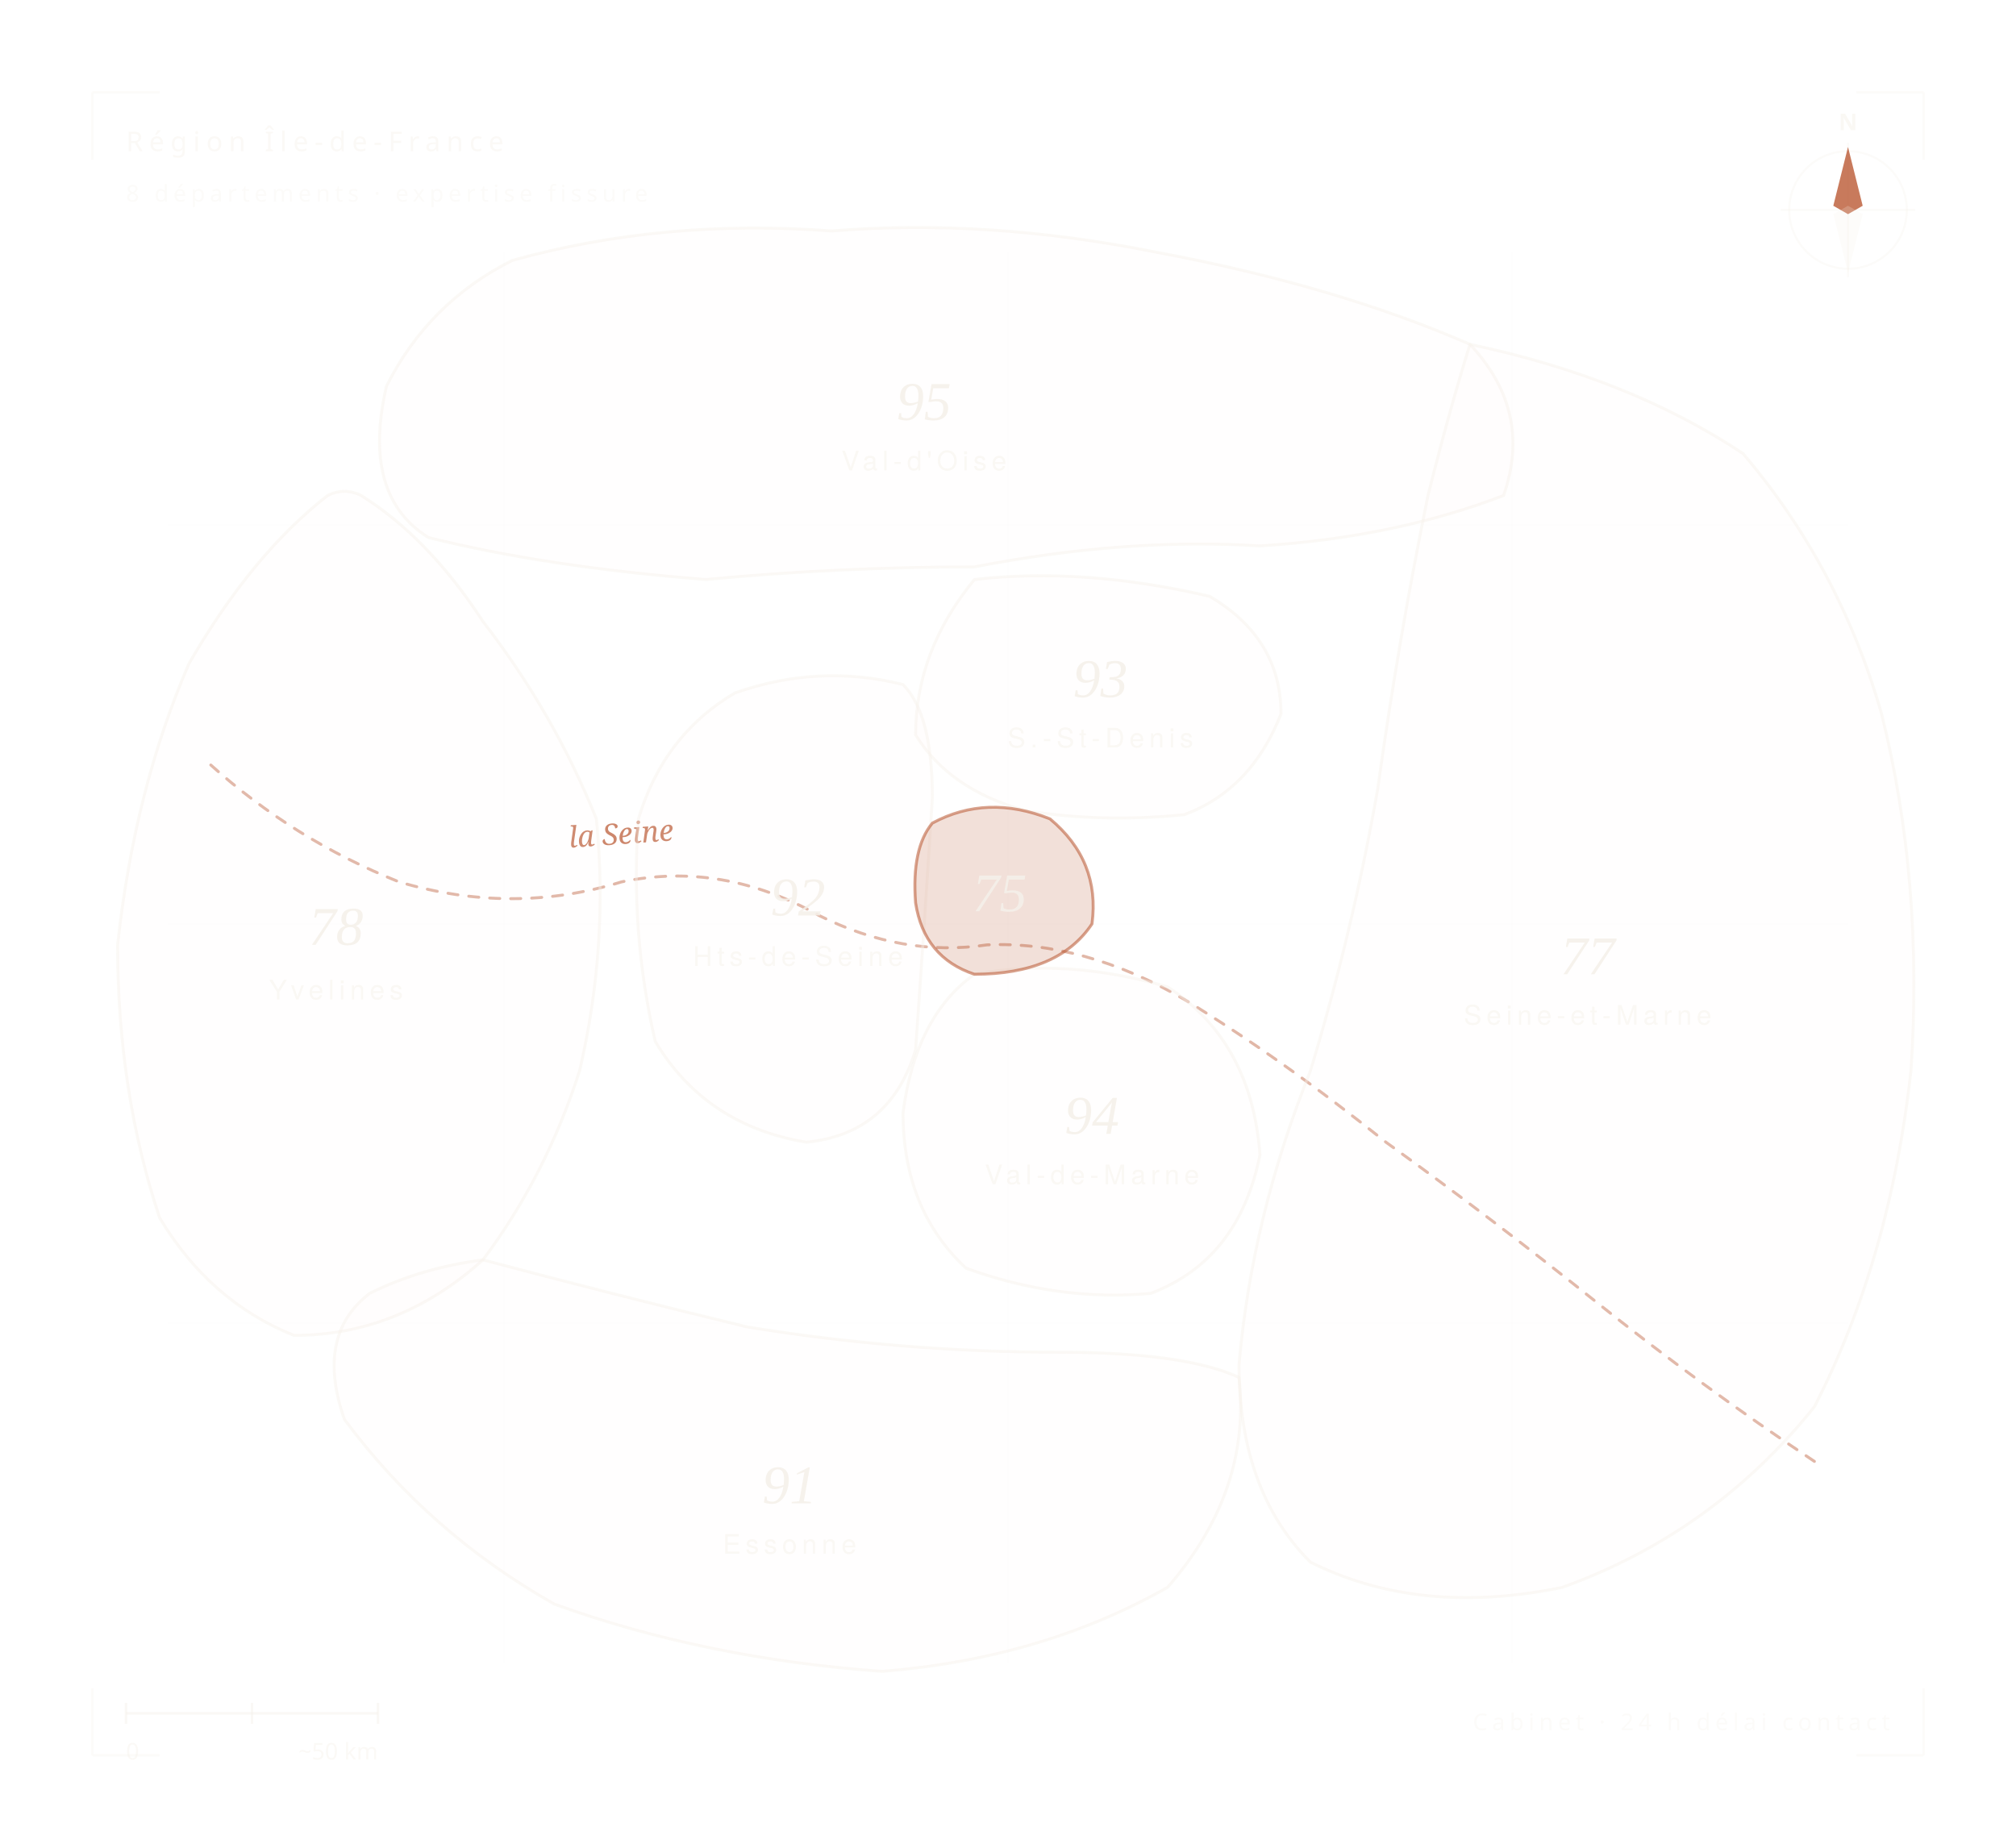
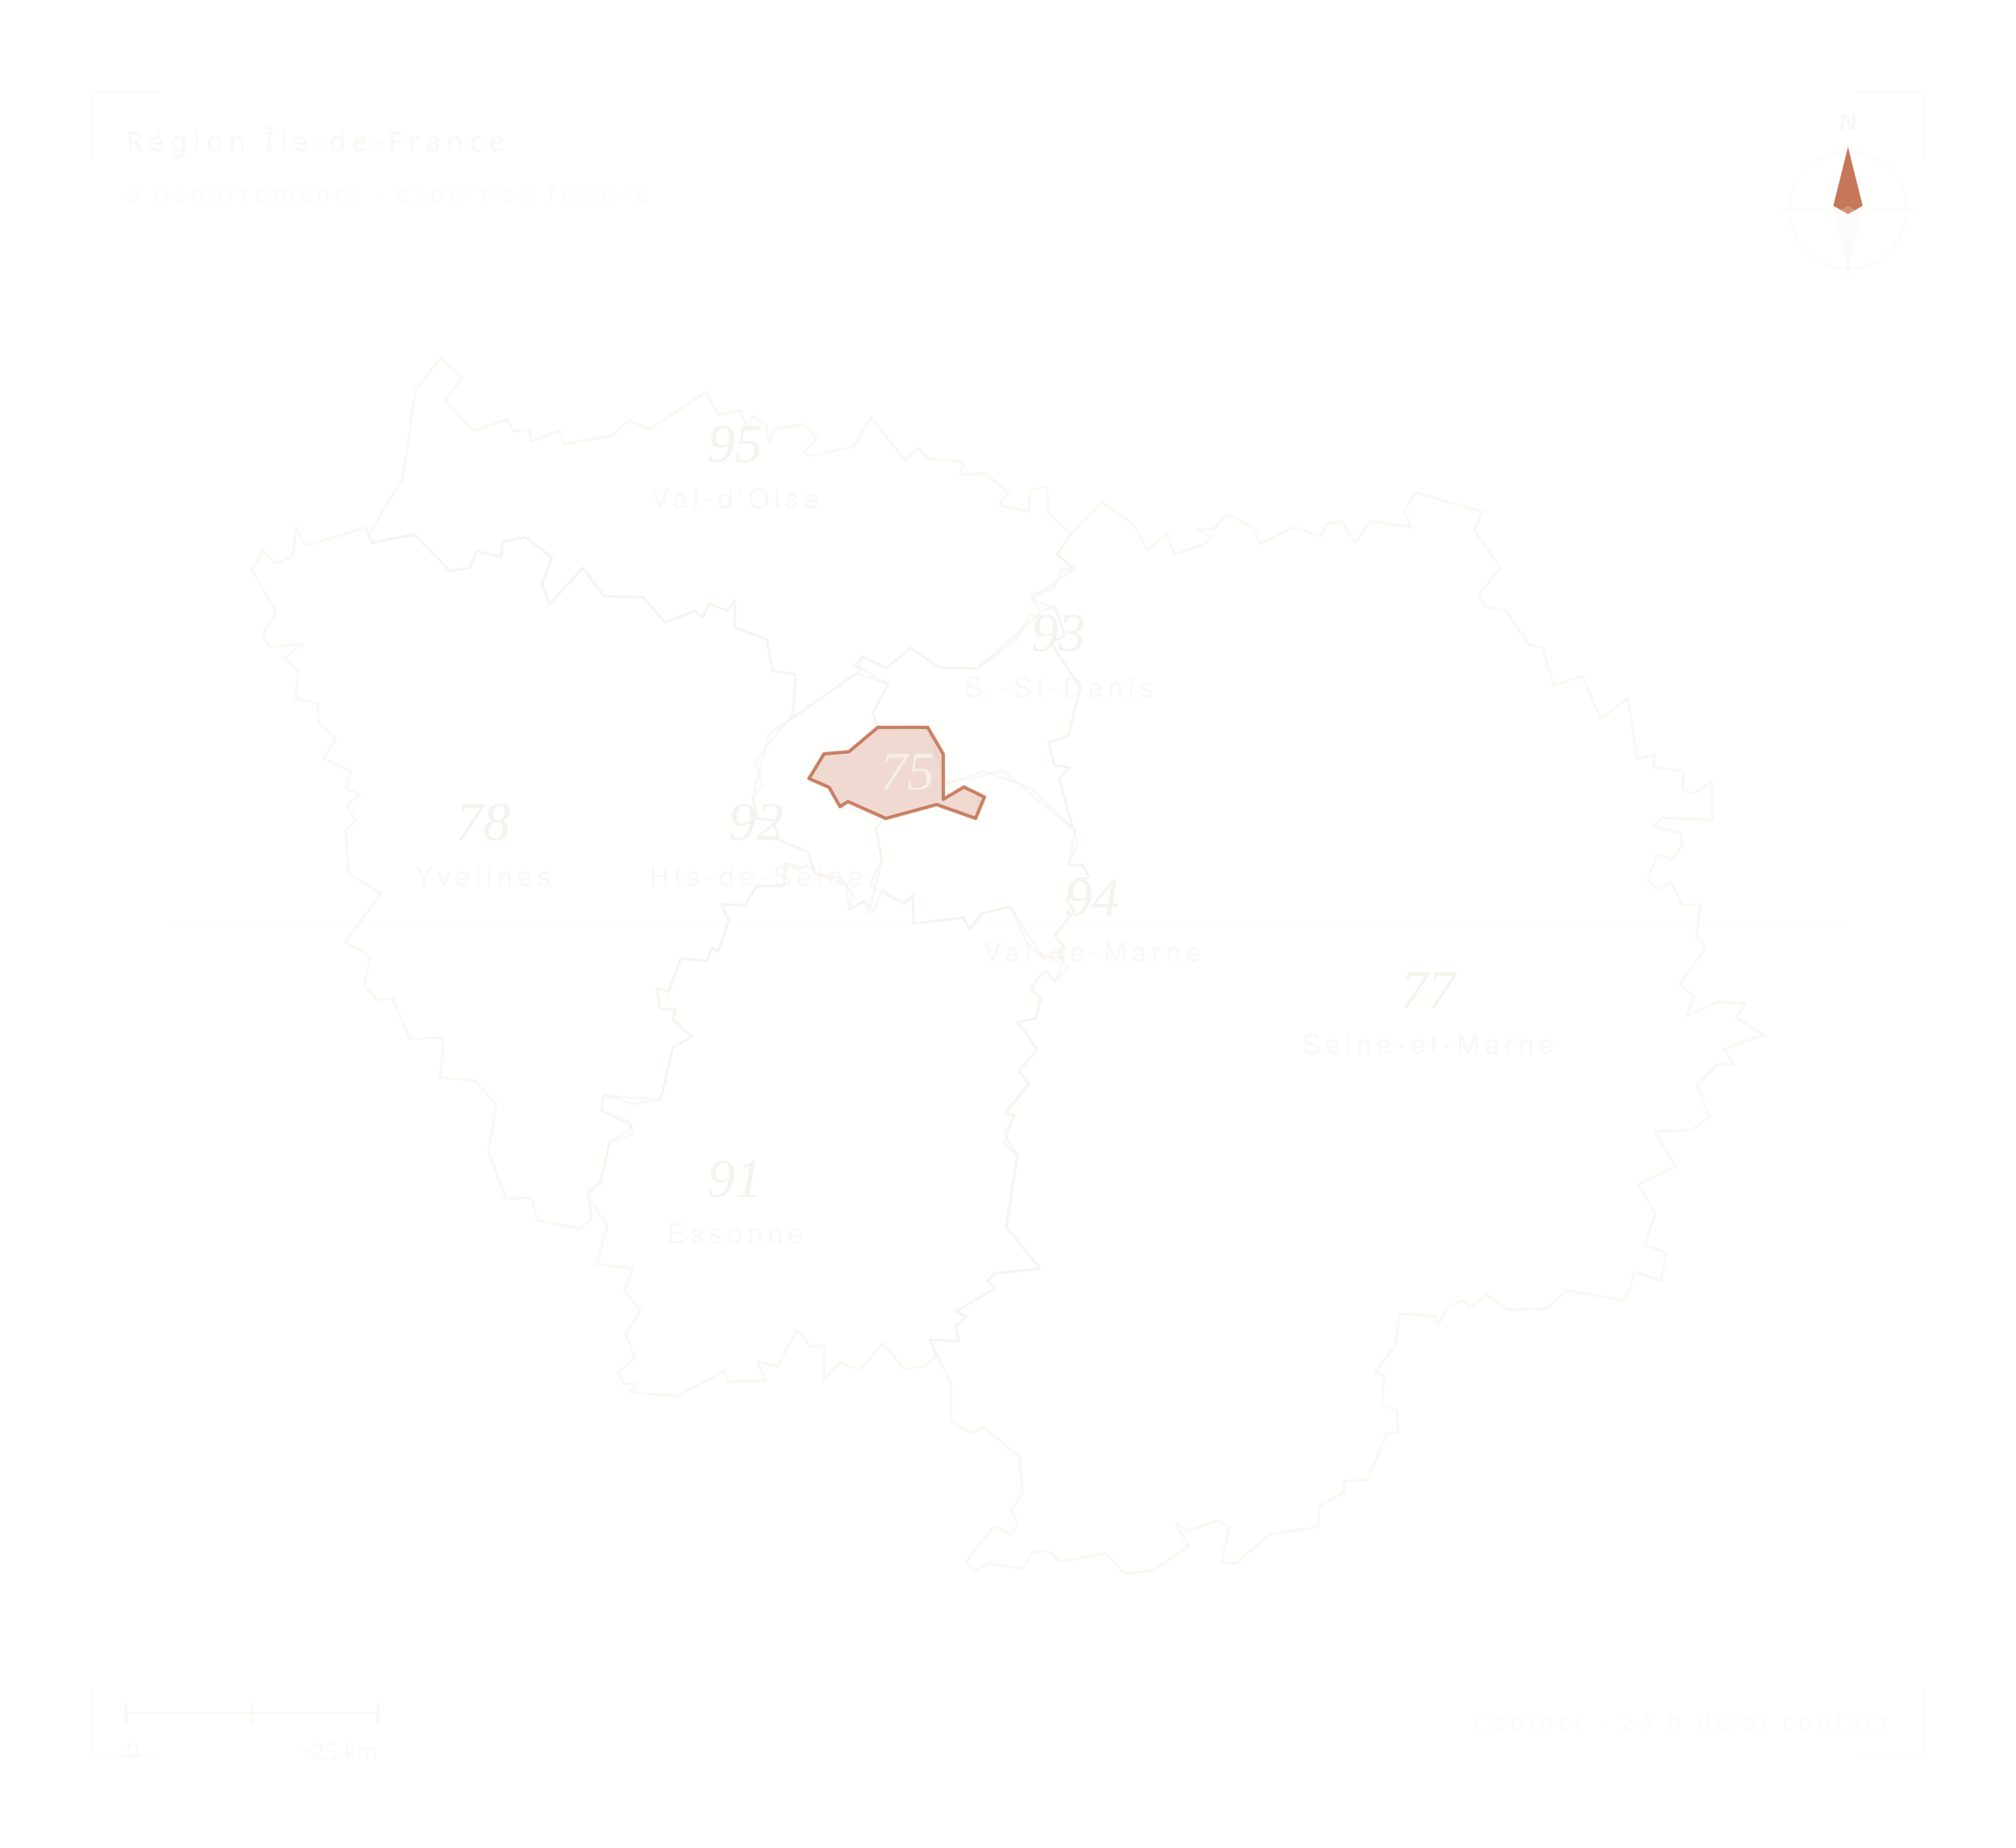
<svg xmlns="http://www.w3.org/2000/svg" viewBox="0 0 480 440" role="img" aria-labelledby="carte-idf-title carte-idf-desc">
  <defs>
    <style>
      .dept-shape {
-         fill: rgba(245, 241, 234, 0.045);
-         stroke: rgba(245, 241, 234, 0.42);
-         stroke-width: 0.7;
+         fill: rgba(245, 241, 234, 0.05);
+         stroke: rgba(245, 241, 234, 0.45);
+         stroke-width: 0.6;
        stroke-linejoin: round;
+         stroke-linecap: round;
        transition: fill 320ms cubic-bezier(0.2, 0.8, 0.2, 1),
                    stroke 320ms cubic-bezier(0.2, 0.8, 0.2, 1),
                    stroke-width 320ms cubic-bezier(0.2, 0.8, 0.2, 1);
      }
      .dept-shape.is-paris {
-         fill: rgba(184, 85, 46, 0.18);
-         stroke: rgba(184, 85, 46, 0.55);
+         fill: rgba(184, 85, 46, 0.22);
+         stroke: rgba(184, 85, 46, 0.7);
+         stroke-width: 0.8;
      }
      a:hover .dept-shape,
      a:focus-visible .dept-shape {
-         fill: rgba(184, 85, 46, 0.5);
-         stroke: rgba(212, 121, 77, 0.95);
+         fill: rgba(184, 85, 46, 0.55);
+         stroke: rgba(212, 121, 77, 1);
        stroke-width: 1;
      }
      a:hover .dept-num,
      a:focus-visible .dept-num,
      a:hover .dept-name,
      a:focus-visible .dept-name {
        fill: #f5f1ea;
      }
      .dept-num {
-         fill: rgba(245, 241, 234, 0.88);
+         fill: rgba(245, 241, 234, 0.92);
        font-family: 'Fraunces', 'Cormorant Garamond', Georgia, 'Times New Roman', serif;
        font-size: 13px;
        font-style: italic;
-         font-weight: 400;
+         font-weight: 500;
        text-anchor: middle;
        pointer-events: none;
        transition: fill 320ms ease;
      }
      .dept-name {
        fill: rgba(245, 241, 234, 0.55);
        font-family: 'Sora', 'Helvetica Neue', system-ui, sans-serif;
-         font-size: 6.4px;
+         font-size: 6.5px;
        font-weight: 400;
        text-anchor: middle;
        pointer-events: none;
        letter-spacing: 0.18em;
        text-transform: uppercase;
        transition: fill 320ms ease;
      }
-       .seine {
-         fill: none;
-         stroke: rgba(184, 85, 46, 0.42);
-         stroke-width: 0.7;
-         stroke-linecap: round;
-         stroke-dasharray: 2.4 2.6;
-       }
-       .seine-label {
-         fill: rgba(184, 85, 46, 0.7);
-         font-family: 'Fraunces', Georgia, serif;
-         font-size: 7px;
-         font-style: italic;
-         text-anchor: middle;
-       }
      .legend {
-         fill: rgba(245, 241, 234, 0.42);
+         fill: rgba(245, 241, 234, 0.45);
        font-family: 'Sora', system-ui, sans-serif;
        font-size: 6.5px;
        font-weight: 500;
        letter-spacing: 0.22em;
        text-transform: uppercase;
      }
      .legend-soft {
-         fill: rgba(245, 241, 234, 0.3);
+         fill: rgba(245, 241, 234, 0.32);
        font-family: 'Sora', system-ui, sans-serif;
        font-size: 5.5px;
        letter-spacing: 0.2em;
        text-transform: uppercase;
      }
      .legend-num {
        fill: rgba(245, 241, 234, 0.4);
        font-family: 'Sora', system-ui, sans-serif;
        font-size: 5.5px;
-         letter-spacing: 0;
      }
      .frame-line {
        stroke: rgba(245, 241, 234, 0.32);
        stroke-width: 0.55;
        fill: none;
      }
      .grid-line {
        stroke: rgba(245, 241, 234, 0.06);
        stroke-width: 0.4;
        fill: none;
      }
-       .compass-needle {
-         fill: rgba(184, 85, 46, 0.78);
-       }
-       .compass-needle-soft {
-         fill: rgba(245, 241, 234, 0.22);
-       }
      .compass-line {
        stroke: rgba(245, 241, 234, 0.32);
        stroke-width: 0.5;
        fill: none;
+       }
+       .compass-needle {
+         fill: rgba(184, 85, 46, 0.8);
+       }
+       .compass-needle-soft {
+         fill: rgba(245, 241, 234, 0.22);
      }
      .compass-label {
        fill: rgba(245, 241, 234, 0.55);
        font-family: 'Sora', system-ui, sans-serif;
        font-size: 5.5px;
        letter-spacing: 0.15em;
        font-weight: 600;
      }
      .scale-bar {
        stroke: rgba(245, 241, 234, 0.45);
        stroke-width: 0.6;
        fill: none;
      }
    </style>
  </defs>
  <g aria-hidden="true">
    <line class="grid-line" x1="120" y1="60" x2="120" y2="396" />
    <line class="grid-line" x1="240" y1="60" x2="240" y2="396" />
    <line class="grid-line" x1="360" y1="60" x2="360" y2="396" />
    <line class="grid-line" x1="40" y1="125" x2="440" y2="125" />
    <line class="grid-line" x1="40" y1="220" x2="440" y2="220" />
    <line class="grid-line" x1="40" y1="315" x2="440" y2="315" />
  </g>
  <g aria-hidden="true">
    <path class="frame-line" d="M 22,22 L 22,38 M 22,22 L 38,22" />
    <path class="frame-line" d="M 458,22 L 458,38 M 458,22 L 442,22" />
    <path class="frame-line" d="M 22,418 L 22,402 M 22,418 L 38,418" />
    <path class="frame-line" d="M 458,418 L 458,402 M 458,418 L 442,418" />
  </g>
  <text class="legend" x="30" y="36">Région Île-de-France</text>
  <text class="legend-soft" x="30" y="48">8 départements · expertise fissure</text>
  <g transform="translate(440, 50)" aria-hidden="true">
    <circle class="compass-line" r="14" />
    <line class="compass-line" x1="0" y1="-16" x2="0" y2="16" />
    <line class="compass-line" x1="-16" y1="0" x2="16" y2="0" />
    <path class="compass-needle" d="M 0,-15 L -3.5,-1 L 0,1 L 3.5,-1 Z" />
    <path class="compass-needle-soft" d="M 0,15 L -3.5,1 L 0,-1 L 3.5,1 Z" />
    <text class="compass-label" x="0" y="-19" text-anchor="middle">N</text>
  </g>
-   <path class="seine" d="     M 432,348     Q 405,330 380,310     Q 355,290 330,272     Q 305,252 282,238     Q 258,224 235,225     Q 215,228 195,218     Q 172,205 148,210     Q 122,218 95,210     Q 70,200 50,182   " />
-   <text class="seine-label" x="148" y="201" transform="rotate(-4 148 201)">la Seine</text>
-   <a href="/95/" target="_top" aria-label="Expert fissure Val-d'Oise (95)">
-     <path class="dept-shape" d="       M 92,92       Q 102,72 122,62       Q 158,52 198,55       Q 235,52 275,60       Q 318,68 350,82       Q 365,98 358,118       Q 332,128 300,130       Q 268,128 232,135       Q 200,135 168,138       Q 130,135 102,128       Q 86,118 92,92       Z     " />
-     <text class="dept-num" x="220" y="100">95</text>
-     <text class="dept-name" x="220" y="112">Val-d'Oise</text>
+   <a href="/77/" target="_top" aria-label="Expert fissure Seine-et-Marne (77)">
+     <path class="dept-shape" d="M251.8,227.1 L253.5,225.7 L251.2,222.8 L255.7,216.9 L254.1,214.3 L256.2,209.4 L259.3,209.0 L257.8,205.9 L254.4,206.1 L256.6,200.6 L252.2,185.5 L254.6,182.8 L251.1,182.3 L249.7,176.9 L254.4,175.0 L257.2,163.8 L250.2,153.1 L253.5,151.3 L251.3,144.8 L245.5,142.8 L255.7,135.5 L251.7,132.0 L255.0,127.1 L262.3,119.6 L269.8,124.8 L273.3,131.0 L277.8,126.9 L279.6,132.0 L287.0,129.5 L288.5,128.1 L285.3,126.1 L288.8,126.2 L292.3,122.4 L298.4,125.7 L300.0,129.5 L308.0,125.6 L314.7,127.7 L315.6,124.9 L319.5,124.0 L322.6,129.3 L326.3,124.0 L335.9,125.6 L334.4,121.7 L337.1,117.3 L353.0,121.9 L351.0,126.1 L357.3,135.3 L352.2,141.4 L353.3,144.4 L358.5,145.4 L364.2,153.6 L367.3,154.2 L369.9,163.3 L376.7,160.9 L381.1,171.2 L387.6,166.3 L389.8,180.8 L394.0,179.7 L393.7,182.7 L400.8,183.7 L400.7,188.1 L403.3,189.1 L407.5,185.9 L407.8,195.3 L395.8,194.7 L393.7,196.9 L400.2,198.3 L400.5,201.5 L398.0,204.6 L394.5,203.4 L392.3,209.8 L394.5,211.6 L397.8,210.0 L400.5,215.6 L404.9,215.3 L403.9,223.2 L406.2,225.6 L399.9,234.5 L403.3,237.2 L401.7,241.9 L408.8,238.6 L415.7,238.9 L413.3,242.3 L420.0,246.5 L410.6,249.7 L412.7,253.5 L408.9,253.4 L404.1,258.5 L406.9,266.0 L402.7,269.1 L393.9,269.5 L399.0,277.7 L390.1,282.0 L394.1,289.0 L391.6,296.5 L396.7,298.3 L395.5,305.0 L389.2,302.8 L387.0,309.7 L373.0,307.3 L368.2,311.6 L359.0,311.9 L354.1,308.3 L349.8,311.4 L348.6,309.6 L344.8,311.1 L342.4,315.6 L341.7,313.4 L333.2,312.8 L332.2,320.5 L327.3,326.7 L329.5,327.6 L329.1,334.5 L332.6,335.9 L332.9,341.3 L330.2,341.5 L325.6,352.4 L320.2,352.7 L319.9,355.5 L314.1,358.5 L313.9,363.6 L302.3,365.4 L294.3,372.3 L290.9,371.9 L292.7,363.5 L289.9,362.1 L283.1,364.5 L279.9,362.9 L283.1,368.2 L274.6,374.0 L267.7,374.7 L263.4,369.9 L252.3,371.9 L249.5,369.2 L246.0,369.6 L243.3,373.5 L235.5,372.3 L231.8,374.2 L230.1,371.8 L236.7,363.3 L240.7,365.4 L242.4,362.9 L240.8,359.4 L243.5,355.5 L242.7,347.0 L234.3,339.9 L231.1,341.2 L226.5,338.6 L226.5,329.7 L221.4,319.0 L228.3,319.4 L227.6,315.9 L230.0,313.5 L227.6,312.3 L237.0,306.8 L235.1,305.0 L236.8,303.2 L247.6,302.1 L239.6,292.1 L242.2,275.1 L239.1,270.1 L241.4,265.6 L239.5,265.0 L245.0,257.7 L242.7,254.9 L247.0,249.9 L242.3,243.4 L246.8,242.3 L247.7,237.6 L245.3,236.1 L247.2,232.5 L249.3,231.3 L251.2,233.7 L254.2,230.5 L251.8,227.1 Z" />
+     <text class="dept-num" x="340" y="240">77</text>
+     <text class="dept-name" x="340" y="251">Seine-et-Marne</text>
  </a>
  <a href="/78/" target="_top" aria-label="Expert fissure Yvelines (78)">
-     <path class="dept-shape" d="       M 86,118       Q 102,128 115,148       Q 132,170 142,195       Q 145,225 138,255       Q 130,280 115,300       Q 95,318 70,318       Q 50,310 38,290       Q 28,260 28,225       Q 32,188 45,158       Q 60,132 78,118       Q 82,116 86,118       Z     " />
-     <text class="dept-num" x="80" y="225">78</text>
-     <text class="dept-name" x="80" y="238">Yvelines</text>
+     <path class="dept-shape" d="M87.7,127.5 L88.6,129.2 L98.6,127.3 L107.2,136.0 L111.9,135.2 L113.5,131.3 L119.3,132.6 L119.7,129.0 L125.1,127.9 L131.4,132.8 L129.0,139.0 L130.8,143.9 L138.8,135.2 L143.8,142.0 L153.0,142.2 L158.4,148.2 L165.3,145.5 L167.2,147.0 L168.8,143.8 L173.1,145.4 L175.0,142.9 L174.9,149.4 L182.6,152.3 L183.9,159.7 L189.4,160.6 L189.1,169.7 L179.8,181.2 L181.6,187.0 L179.2,190.0 L180.2,194.9 L184.2,195.4 L185.5,200.0 L192.4,202.9 L193.4,206.9 L186.9,205.7 L186.4,211.2 L180.1,211.0 L177.4,215.5 L171.8,215.4 L173.5,219.2 L171.0,226.6 L169.5,225.6 L168.3,228.8 L162.1,228.3 L159.2,236.1 L156.3,235.4 L157.1,240.3 L160.9,240.4 L160.2,242.7 L164.7,246.8 L160.2,249.5 L157.3,261.8 L150.7,262.9 L143.8,260.5 L143.2,264.5 L149.8,267.1 L150.7,270.0 L145.1,272.1 L142.9,281.8 L139.9,283.4 L140.8,290.2 L138.0,292.6 L127.9,290.6 L126.5,285.2 L120.5,285.5 L116.3,274.3 L118.1,262.8 L113.0,257.4 L104.8,256.6 L105.7,247.1 L97.5,247.4 L93.5,237.7 L89.8,238.1 L86.7,234.8 L88.2,227.8 L82.2,224.4 L90.7,212.7 L83.0,208.2 L82.3,197.9 L84.7,195.4 L82.6,191.7 L85.8,189.2 L82.3,187.8 L83.5,183.6 L77.0,180.6 L80.0,175.9 L75.8,172.2 L75.7,167.6 L70.4,166.3 L71.0,159.6 L67.7,156.8 L72.3,153.2 L64.2,154.1 L62.5,151.1 L65.7,145.7 L60.0,135.7 L62.6,131.1 L65.8,134.2 L69.7,132.4 L70.5,125.6 L72.8,130.0 L87.0,125.6 L87.7,127.5 Z" />
+     <text class="dept-num" x="115" y="200">78</text>
+     <text class="dept-name" x="115" y="211">Yvelines</text>
  </a>
-   <a href="/77/" target="_top" aria-label="Expert fissure Seine-et-Marne (77)">
-     <path class="dept-shape" d="       M 350,82       Q 388,90 415,108       Q 438,135 448,170       Q 458,210 455,255       Q 450,300 432,335       Q 408,365 372,378       Q 338,385 312,372       Q 295,355 295,325       Q 298,290 312,255       Q 322,222 328,188       Q 333,152 340,118       Q 345,98 350,82       Z     " />
-     <text class="dept-num" x="378" y="232">77</text>
-     <text class="dept-name" x="378" y="244">Seine-et-Marne</text>
+   <a href="/95/" target="_top" aria-label="Expert fissure Val-d'Oise (95)">
+     <path class="dept-shape" d="M255.0,127.1 L251.7,132.0 L255.7,135.5 L252.7,135.7 L250.8,140.2 L245.5,141.5 L248.0,146.8 L245.1,146.3 L242.1,152.2 L232.7,159.2 L223.8,159.0 L216.8,154.3 L211.1,159.1 L205.3,156.3 L204.2,160.2 L188.5,171.2 L189.4,160.6 L183.9,159.7 L182.6,152.3 L174.9,149.4 L175.0,142.9 L173.1,145.4 L168.8,143.8 L167.2,147.0 L165.3,145.5 L158.4,148.2 L153.0,142.2 L143.8,142.0 L138.8,135.2 L130.8,143.9 L129.0,139.0 L131.4,132.8 L125.1,127.9 L119.7,129.0 L119.3,132.6 L113.5,131.3 L111.9,135.2 L107.2,136.0 L98.6,127.3 L88.6,129.2 L87.7,127.5 L96.0,113.6 L98.9,93.0 L104.8,85.3 L110.1,89.9 L105.9,95.3 L112.7,102.6 L120.7,99.9 L122.3,102.8 L126.1,102.3 L126.5,105.2 L133.3,102.4 L134.3,105.7 L145.8,103.7 L149.8,100.2 L154.7,102.2 L168.1,93.3 L171.0,98.8 L176.2,97.7 L177.7,101.4 L179.4,99.1 L182.4,101.2 L183.1,105.3 L184.4,102.2 L191.6,101.0 L194.5,104.5 L191.3,107.7 L193.5,108.6 L203.2,106.3 L207.4,99.5 L215.6,109.6 L218.5,106.6 L221.0,109.1 L229.5,110.0 L228.6,113.1 L234.7,112.7 L240.1,117.3 L237.9,120.2 L244.9,121.9 L245.2,116.8 L249.3,115.7 L249.5,122.2 L255.0,127.1 Z" />
+     <text class="dept-num" x="175" y="110">95</text>
+     <text class="dept-name" x="175" y="121">Val-d'Oise</text>
  </a>
  <a href="/91/" target="_top" aria-label="Expert fissure Essonne (91)">
-     <path class="dept-shape" d="       M 115,300       Q 145,308 178,316       Q 215,322 252,322       Q 282,322 295,328       Q 298,355 278,378       Q 248,395 210,398       Q 168,395 132,382       Q 102,365 82,338       Q 75,318 88,308       Q 100,302 115,300       Z     " />
-     <text class="dept-num" x="188" y="358">91</text>
-     <text class="dept-name" x="188" y="370">Essonne</text>
+     <path class="dept-shape" d="M193.0,205.4 L194.1,208.0 L201.4,210.5 L202.1,216.6 L205.9,214.5 L207.9,217.2 L210.1,211.9 L215.1,215.2 L217.3,213.2 L217.5,219.9 L229.4,218.5 L230.9,221.2 L233.8,217.5 L240.6,215.9 L244.9,225.1 L248.2,228.0 L253.5,227.8 L251.2,233.7 L249.0,231.3 L245.5,234.9 L247.8,238.1 L246.6,242.5 L242.3,243.4 L247.0,249.9 L242.7,254.9 L244.8,258.4 L239.5,265.0 L241.4,265.6 L239.2,272.3 L242.2,275.1 L239.6,292.1 L247.6,302.1 L236.8,303.2 L235.1,305.0 L237.0,306.8 L227.6,312.3 L230.0,313.5 L227.6,315.9 L228.3,319.4 L221.4,319.0 L223.0,323.0 L220.2,325.3 L215.4,326.1 L210.2,319.8 L204.8,326.3 L199.8,324.5 L196.1,328.8 L196.3,320.3 L193.1,320.7 L189.7,316.7 L185.2,325.3 L180.3,324.2 L182.3,328.7 L173.2,329.1 L172.4,326.4 L161.4,332.4 L150.1,331.6 L151.3,329.5 L148.4,329.6 L147.3,326.6 L151.1,323.5 L149.0,317.7 L152.5,311.9 L148.7,307.6 L150.6,302.0 L142.1,301.0 L144.6,291.9 L139.8,284.6 L142.9,281.8 L145.1,272.1 L150.6,268.2 L143.2,264.5 L143.5,261.0 L157.3,261.8 L160.2,249.5 L164.7,246.8 L160.2,242.7 L160.9,240.4 L157.1,240.3 L156.3,235.4 L159.2,236.1 L162.1,228.3 L168.3,228.8 L169.5,225.6 L171.0,226.6 L173.5,219.2 L171.8,215.4 L177.4,215.5 L180.1,211.0 L186.8,210.8 L186.9,205.7 L190.1,207.2 L193.0,205.4 Z" />
+     <text class="dept-num" x="175" y="285">91</text>
+     <text class="dept-name" x="175" y="296">Essonne</text>
  </a>
  <a href="/93/" target="_top" aria-label="Expert fissure Seine-Saint-Denis (93)">
-     <path class="dept-shape" d="       M 232,138       Q 258,135 288,142       Q 305,152 305,170       Q 298,188 282,194       Q 262,196 244,193       Q 226,188 218,175       Q 218,155 232,138       Z     " />
-     <text class="dept-num" x="262" y="166">93</text>
-     <text class="dept-name" x="262" y="178">S.-St-Denis</text>
+     <path class="dept-shape" d="M248.6,145.1 L251.3,144.8 L253.5,151.3 L250.2,153.1 L257.2,163.8 L254.4,175.0 L249.7,176.9 L251.1,182.3 L254.6,182.8 L252.2,185.5 L255.3,197.3 L238.9,183.6 L225.3,186.5 L220.9,173.2 L208.9,173.3 L207.8,169.8 L211.5,162.9 L203.5,158.4 L205.3,156.3 L211.1,159.1 L216.8,154.3 L223.8,159.0 L232.7,159.2 L248.6,145.1 Z" />
+     <text class="dept-num" x="252" y="155">93</text>
+     <text class="dept-name" x="252" y="166">S.-St-Denis</text>
  </a>
  <a href="/92/" target="_top" aria-label="Expert fissure Hauts-de-Seine (92)">
-     <path class="dept-shape" d="       M 175,165       Q 195,158 215,163       Q 222,170 222,190       Q 220,222 218,250       Q 212,270 192,272       Q 168,268 156,248       Q 150,222 152,195       Q 158,175 175,165       Z     " />
-     <text class="dept-num" x="190" y="218">92</text>
-     <text class="dept-name" x="190" y="230">Hts-de-Seine</text>
+     <path class="dept-shape" d="M203.9,160.3 L211.5,162.9 L207.8,169.8 L208.9,173.3 L202.1,179.0 L196.2,179.5 L192.6,185.4 L197.4,187.5 L200.0,192.1 L211.0,194.5 L208.5,197.1 L210.0,204.8 L206.8,217.5 L205.9,214.5 L202.1,216.6 L203.0,212.8 L200.2,209.1 L194.1,208.0 L192.4,202.9 L185.5,200.0 L184.2,195.4 L180.2,194.9 L179.2,190.0 L183.1,174.7 L203.9,160.3 Z" />
+     <text class="dept-num" x="180" y="200">92</text>
+     <text class="dept-name" x="180" y="211">Hts-de-Seine</text>
  </a>
  <a href="/94/" target="_top" aria-label="Expert fissure Val-de-Marne (94)">
-     <path class="dept-shape" d="       M 232,232       Q 254,228 278,235       Q 298,248 300,275       Q 295,300 274,308       Q 252,310 230,302       Q 215,288 215,265       Q 218,242 232,232       Z     " />
-     <text class="dept-num" x="260" y="270">94</text>
-     <text class="dept-name" x="260" y="282">Val-de-Marne</text>
+     <path class="dept-shape" d="M210.9,194.9 L223.0,191.6 L232.6,194.8 L233.1,188.3 L226.3,187.8 L224.6,190.3 L225.3,186.5 L234.2,183.6 L245.4,187.6 L256.0,197.7 L254.4,206.1 L257.8,205.9 L259.3,209.0 L256.2,209.4 L254.1,214.3 L255.7,216.9 L251.2,222.8 L253.5,225.7 L248.2,228.0 L240.6,215.9 L233.8,217.5 L230.9,221.2 L229.4,218.5 L217.5,219.9 L217.3,213.2 L215.1,215.2 L207.0,210.8 L210.0,204.8 L208.5,197.1 L210.9,194.9 Z" />
+     <text class="dept-num" x="260" y="218">94</text>
+     <text class="dept-name" x="260" y="229">Val-de-Marne</text>
  </a>
  <a href="/75/" target="_top" aria-label="Expert fissure Paris (75)">
-     <path class="dept-shape is-paris" d="       M 222,196       Q 235,189 250,195       Q 262,205 260,220       Q 252,232 232,232       Q 220,228 218,215       Q 217,202 222,196       Z     " />
-     <text class="dept-num" x="238" y="217">75</text>
+     <path class="dept-shape is-paris" d="M210.9,194.9 L201.9,190.9 L200.0,192.1 L197.4,187.5 L192.6,185.4 L196.2,179.5 L202.1,179.0 L209.0,173.2 L220.9,173.2 L224.6,179.6 L224.6,190.3 L229.5,187.4 L234.4,189.8 L232.3,194.9 L223.0,191.6 L210.9,194.9 Z" />
+     <text class="dept-num" x="216" y="188">75</text>
  </a>
  <g transform="translate(30, 408)" aria-hidden="true">
    <path class="scale-bar" d="M 0,0 L 60,0" />
    <path class="scale-bar" d="M 0,-2.5 L 0,2.5 M 30,-2.5 L 30,2.5 M 60,-2.5 L 60,2.5" />
    <text class="legend-num" x="0" y="11">0</text>
-     <text class="legend-num" x="60" y="11" text-anchor="end">~50 km</text>
+     <text class="legend-num" x="60" y="11" text-anchor="end">~25 km</text>
  </g>
  <text class="legend-soft" x="450" y="412" text-anchor="end">Cabinet · 24 h délai contact</text>
</svg>
